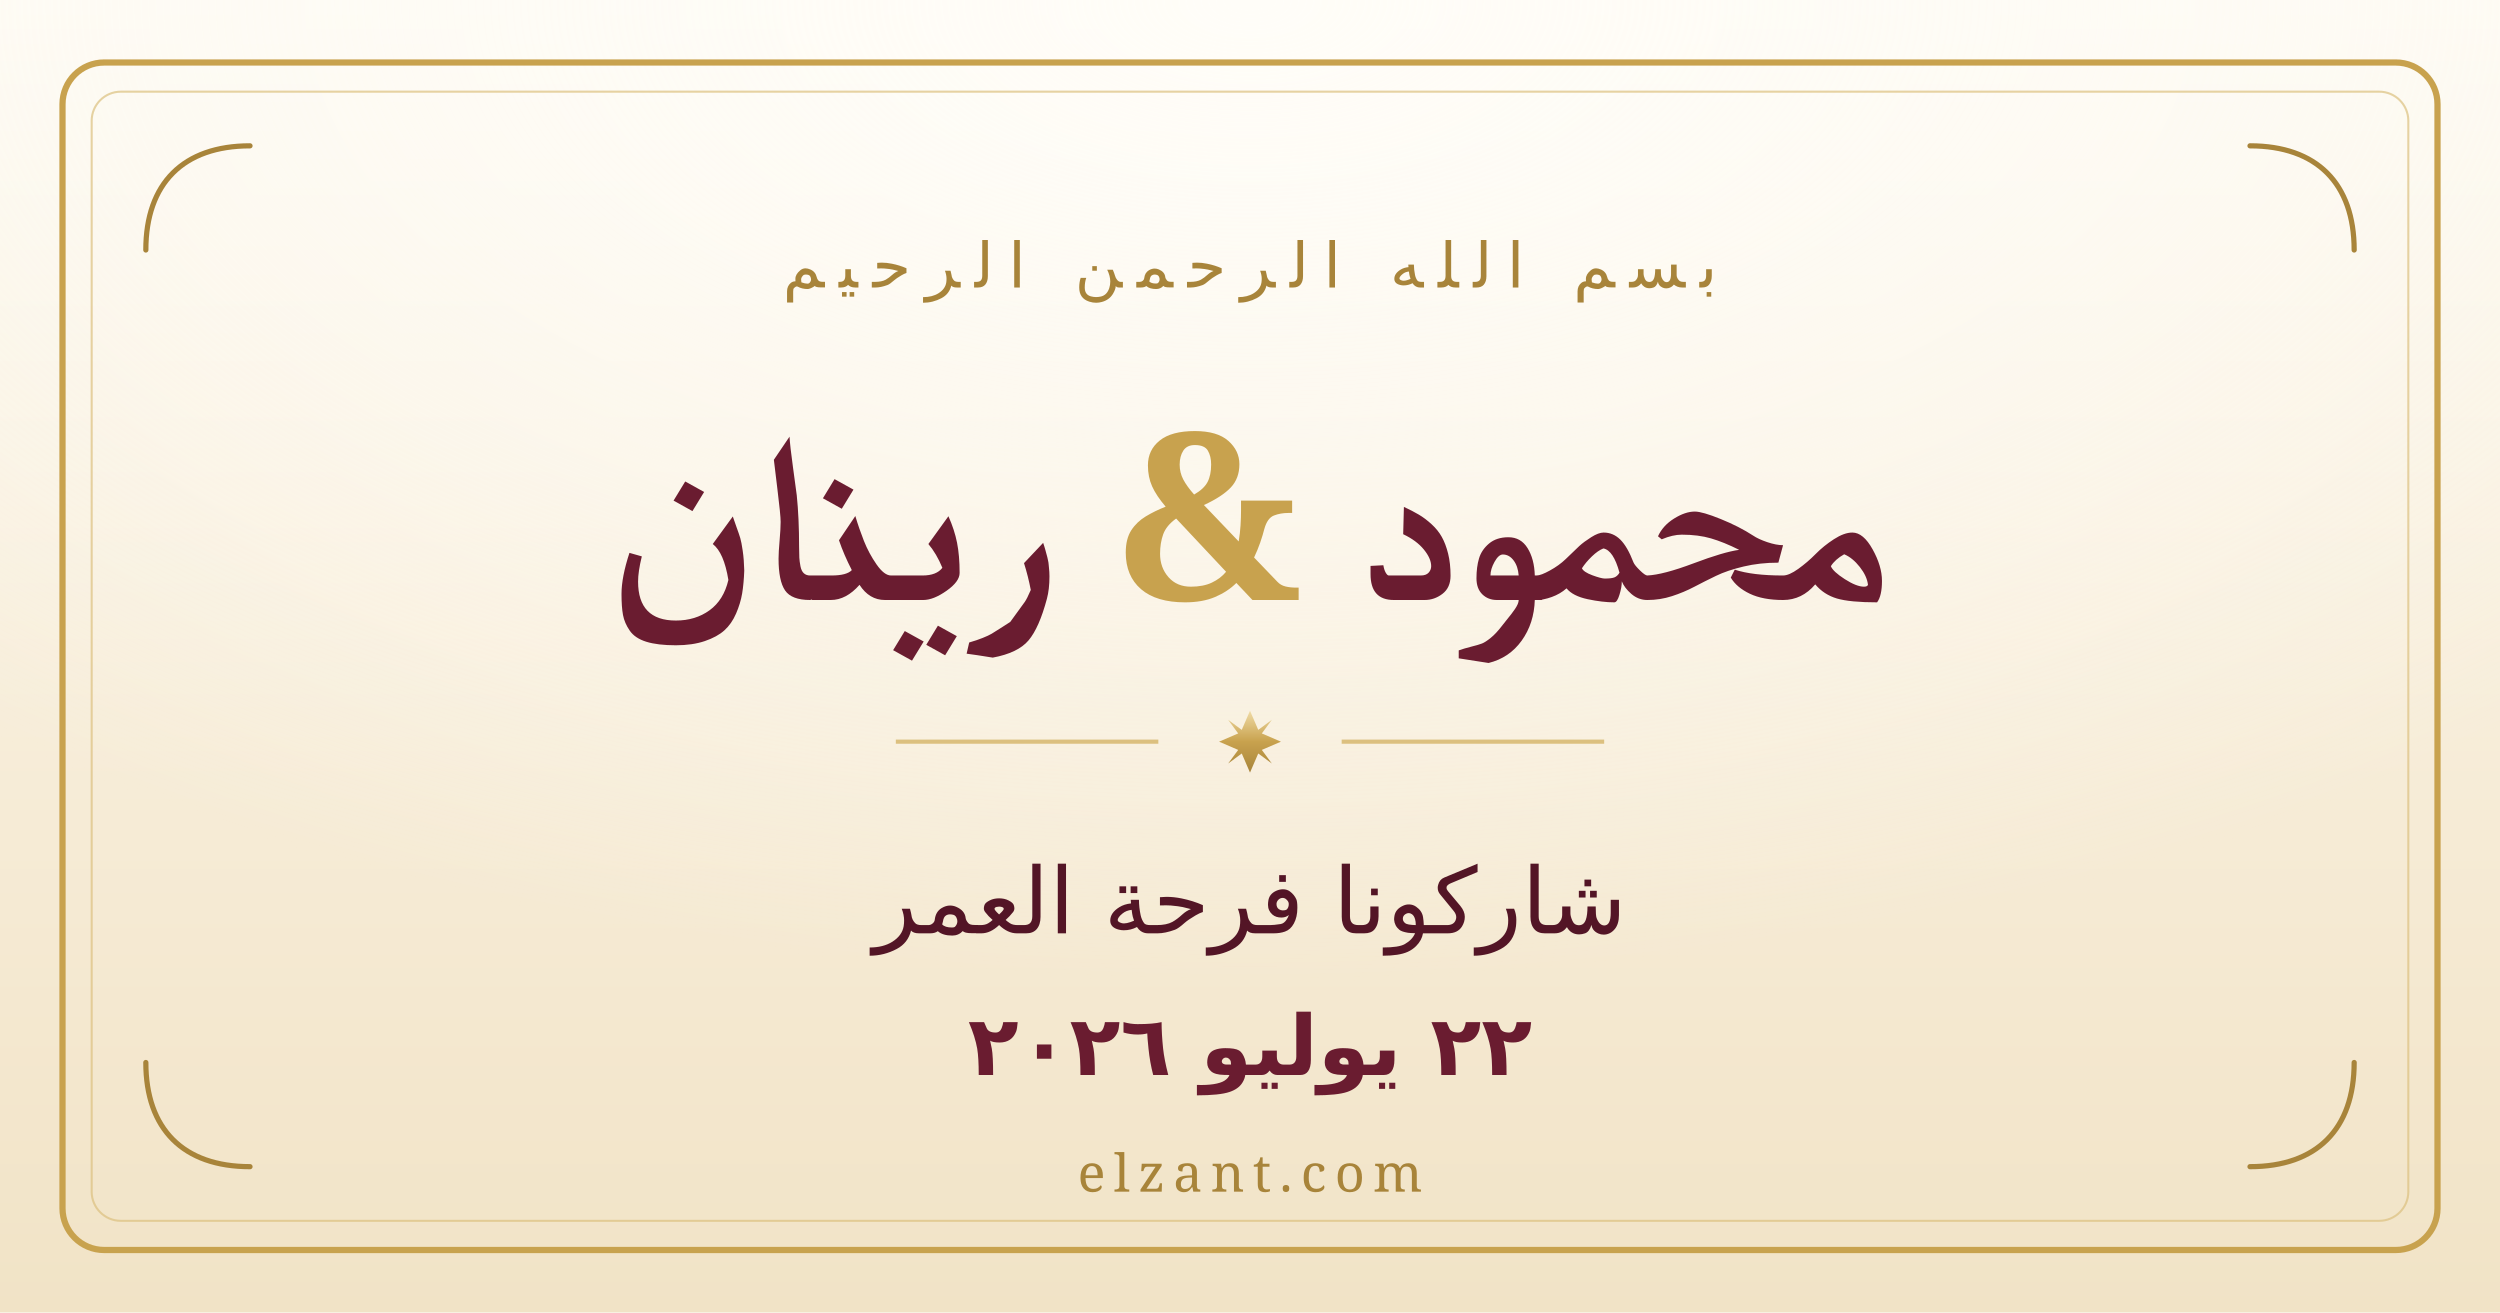
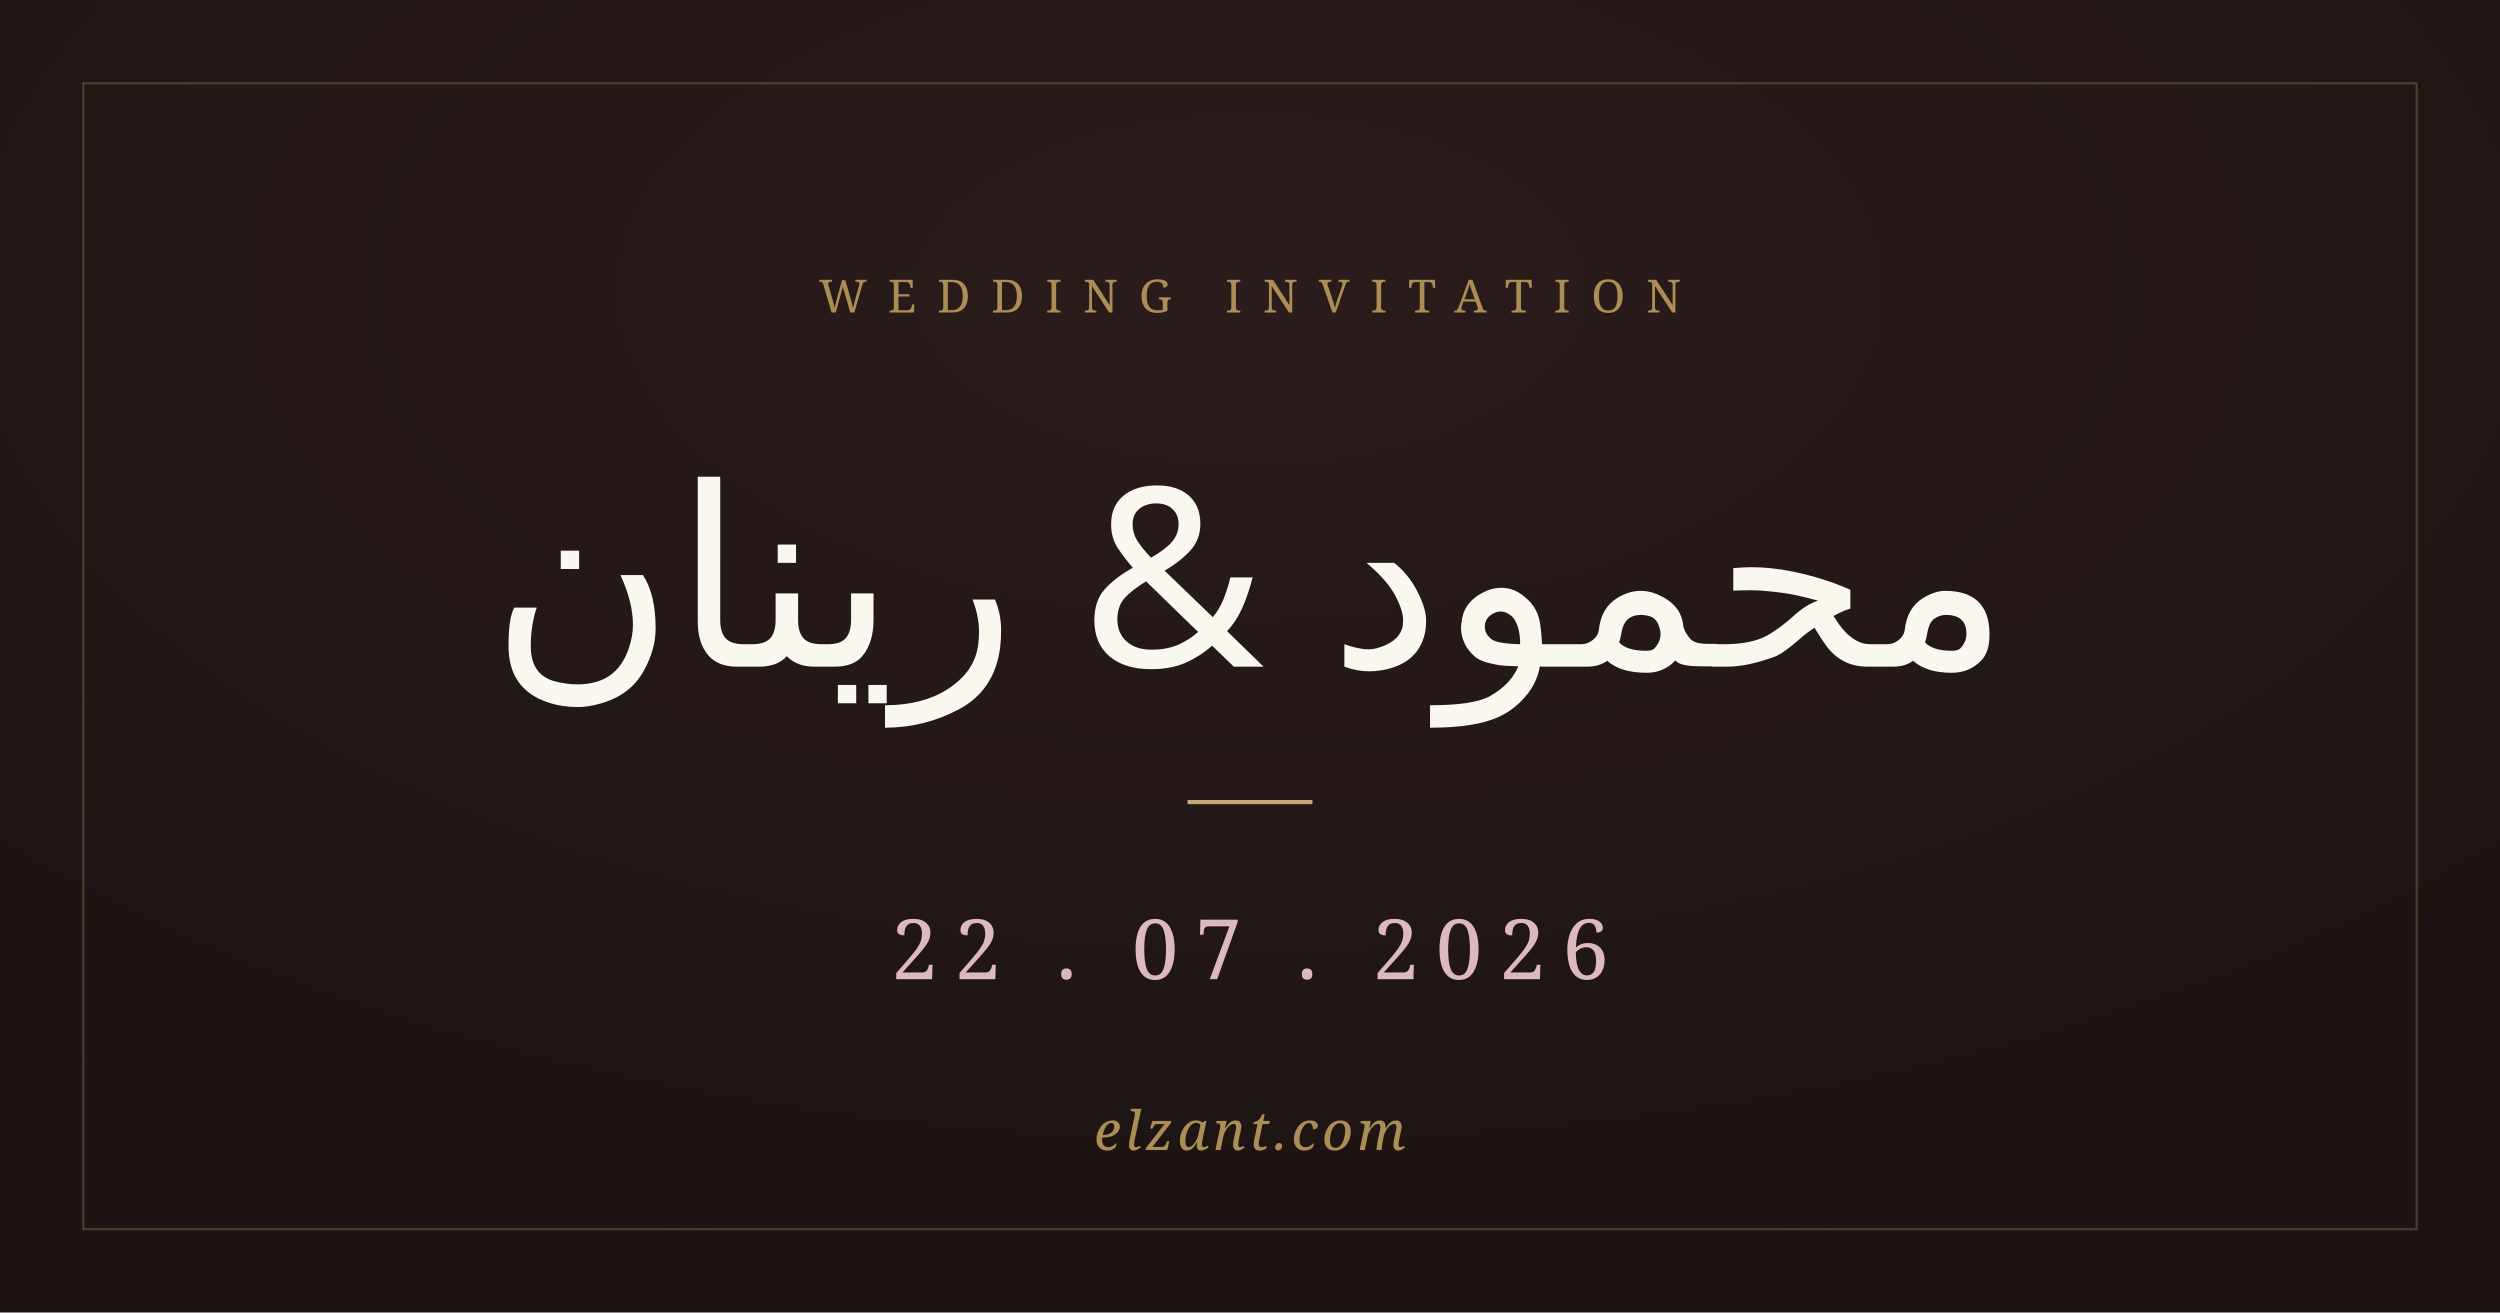
<svg xmlns="http://www.w3.org/2000/svg" viewBox="0 0 1200 630" width="1200" height="630">
  <defs>
-     <linearGradient id="bg" x1="0" y1="0" x2="0" y2="1">
-       <stop offset="0%" stop-color="#fdfaf2" />
-       <stop offset="55%" stop-color="#f7edd9" />
-       <stop offset="100%" stop-color="#f1e3c6" />
-     </linearGradient>
-     <radialGradient id="glow" cx="50%" cy="0%" r="75%">
-       <stop offset="0%" stop-color="#fffdf8" />
-       <stop offset="100%" stop-color="#fffdf8" stop-opacity="0" />
+     <radialGradient id="vig" cx="50%" cy="22%" r="80%">
+       <stop offset="0%" stop-color="#2a1c1a" />
+       <stop offset="100%" stop-color="#1b1412" />
    </radialGradient>
-     <linearGradient id="gilt" x1="0" y1="0" x2="0" y2="1">
-       <stop offset="0%" stop-color="#f0dba6" />
-       <stop offset="50%" stop-color="#c8a24e" />
-       <stop offset="100%" stop-color="#a8843a" />
-     </linearGradient>
  </defs>
-   <rect width="1200" height="630" fill="url(#bg)" />
-   <rect width="1200" height="630" fill="url(#glow)" />
-   <rect x="30" y="30" width="1140" height="570" rx="20" fill="none" stroke="#c8a24e" stroke-width="3" />
-   <rect x="44" y="44" width="1112" height="542" rx="14" fill="none" stroke="#dcc07f" stroke-width="1" opacity="0.7" />
-   <g stroke="#a8843a" stroke-width="2.5" fill="none" stroke-linecap="round">
-     <path d="M70 120C70 88 88 70 120 70" />
-     <path d="M1130 120C1130 88 1112 70 1080 70" />
-     <path d="M70 510C70 542 88 560 120 560" />
-     <path d="M1130 510C1130 542 1112 560 1080 560" />
-   </g>
-   <text x="600" y="138" text-anchor="middle" font-family="'Geeza Pro','Cairo',sans-serif" font-size="30" fill="#a8843a" letter-spacing="7">بسم الله الرحمن الرحيم</text>
-   <text x="600" y="288" text-anchor="middle" direction="rtl" font-family="'Geeza Pro','Cairo',serif" font-size="112" font-weight="700" fill="#6a1c30">محمود <tspan fill="#c8a24e">&amp;</tspan> رينان</text>
-   <g transform="translate(0,0)">
-     <line x1="430" y1="356" x2="556" y2="356" stroke="#dcc07f" stroke-width="2" />
-     <line x1="644" y1="356" x2="770" y2="356" stroke="#dcc07f" stroke-width="2" />
-     <g transform="translate(600 356) scale(1.35)" fill="url(#gilt)">
-       <path d="M0 -11 L2.93 -4.20 L7.78 -7.78 L4.20 -2.93 L11 0 L4.20 2.93 L7.78 7.78 L2.93 4.20 L0 11 L-2.93 4.20 L-7.78 7.78 L-4.20 2.93 L-11 0 L-4.20 -2.93 L-7.78 -7.78 L-2.93 -4.20 Z" />
-     </g>
-   </g>
-   <text x="600" y="448" text-anchor="middle" font-family="'Geeza Pro','Cairo',sans-serif" font-size="44" fill="#531526">شاركونا فرحة العمر</text>
-   <text x="600" y="516" text-anchor="middle" font-family="'Geeza Pro','Cairo',sans-serif" font-size="40" font-weight="600" fill="#6a1c30">٢٢ يوليو ٢٠٢٦</text>
-   <text x="600" y="572" text-anchor="middle" font-family="Georgia, serif" font-size="25" fill="#a8843a" letter-spacing="4">elzant.com</text>
+   <rect width="1200" height="630" fill="url(#vig)" />
+   <rect x="40" y="40" width="1120" height="550" fill="none" stroke="#c4a978" stroke-opacity="0.28" stroke-width="1" />
+   <text x="600" y="150" text-anchor="middle" font-family="Georgia, serif" font-size="22" fill="#ab8d56" letter-spacing="10">WEDDING INVITATION</text>
+   <text x="600" y="320" text-anchor="middle" font-family="'Geeza Pro','Cairo',sans-serif" font-size="120" font-weight="300" fill="#faf6f0">محمود &amp; رينان</text>
+   <line x1="570" y1="385" x2="630" y2="385" stroke="#c4a978" stroke-width="2" />
+   <text x="600" y="470" text-anchor="middle" font-family="Georgia, serif" font-size="40" fill="#dcb9bc" letter-spacing="8">22 . 07 . 2026</text>
+   <text x="600" y="552" text-anchor="middle" font-family="Georgia, serif" font-style="italic" font-size="26" fill="#ab8d56" letter-spacing="2">elzant.com</text>
</svg>
